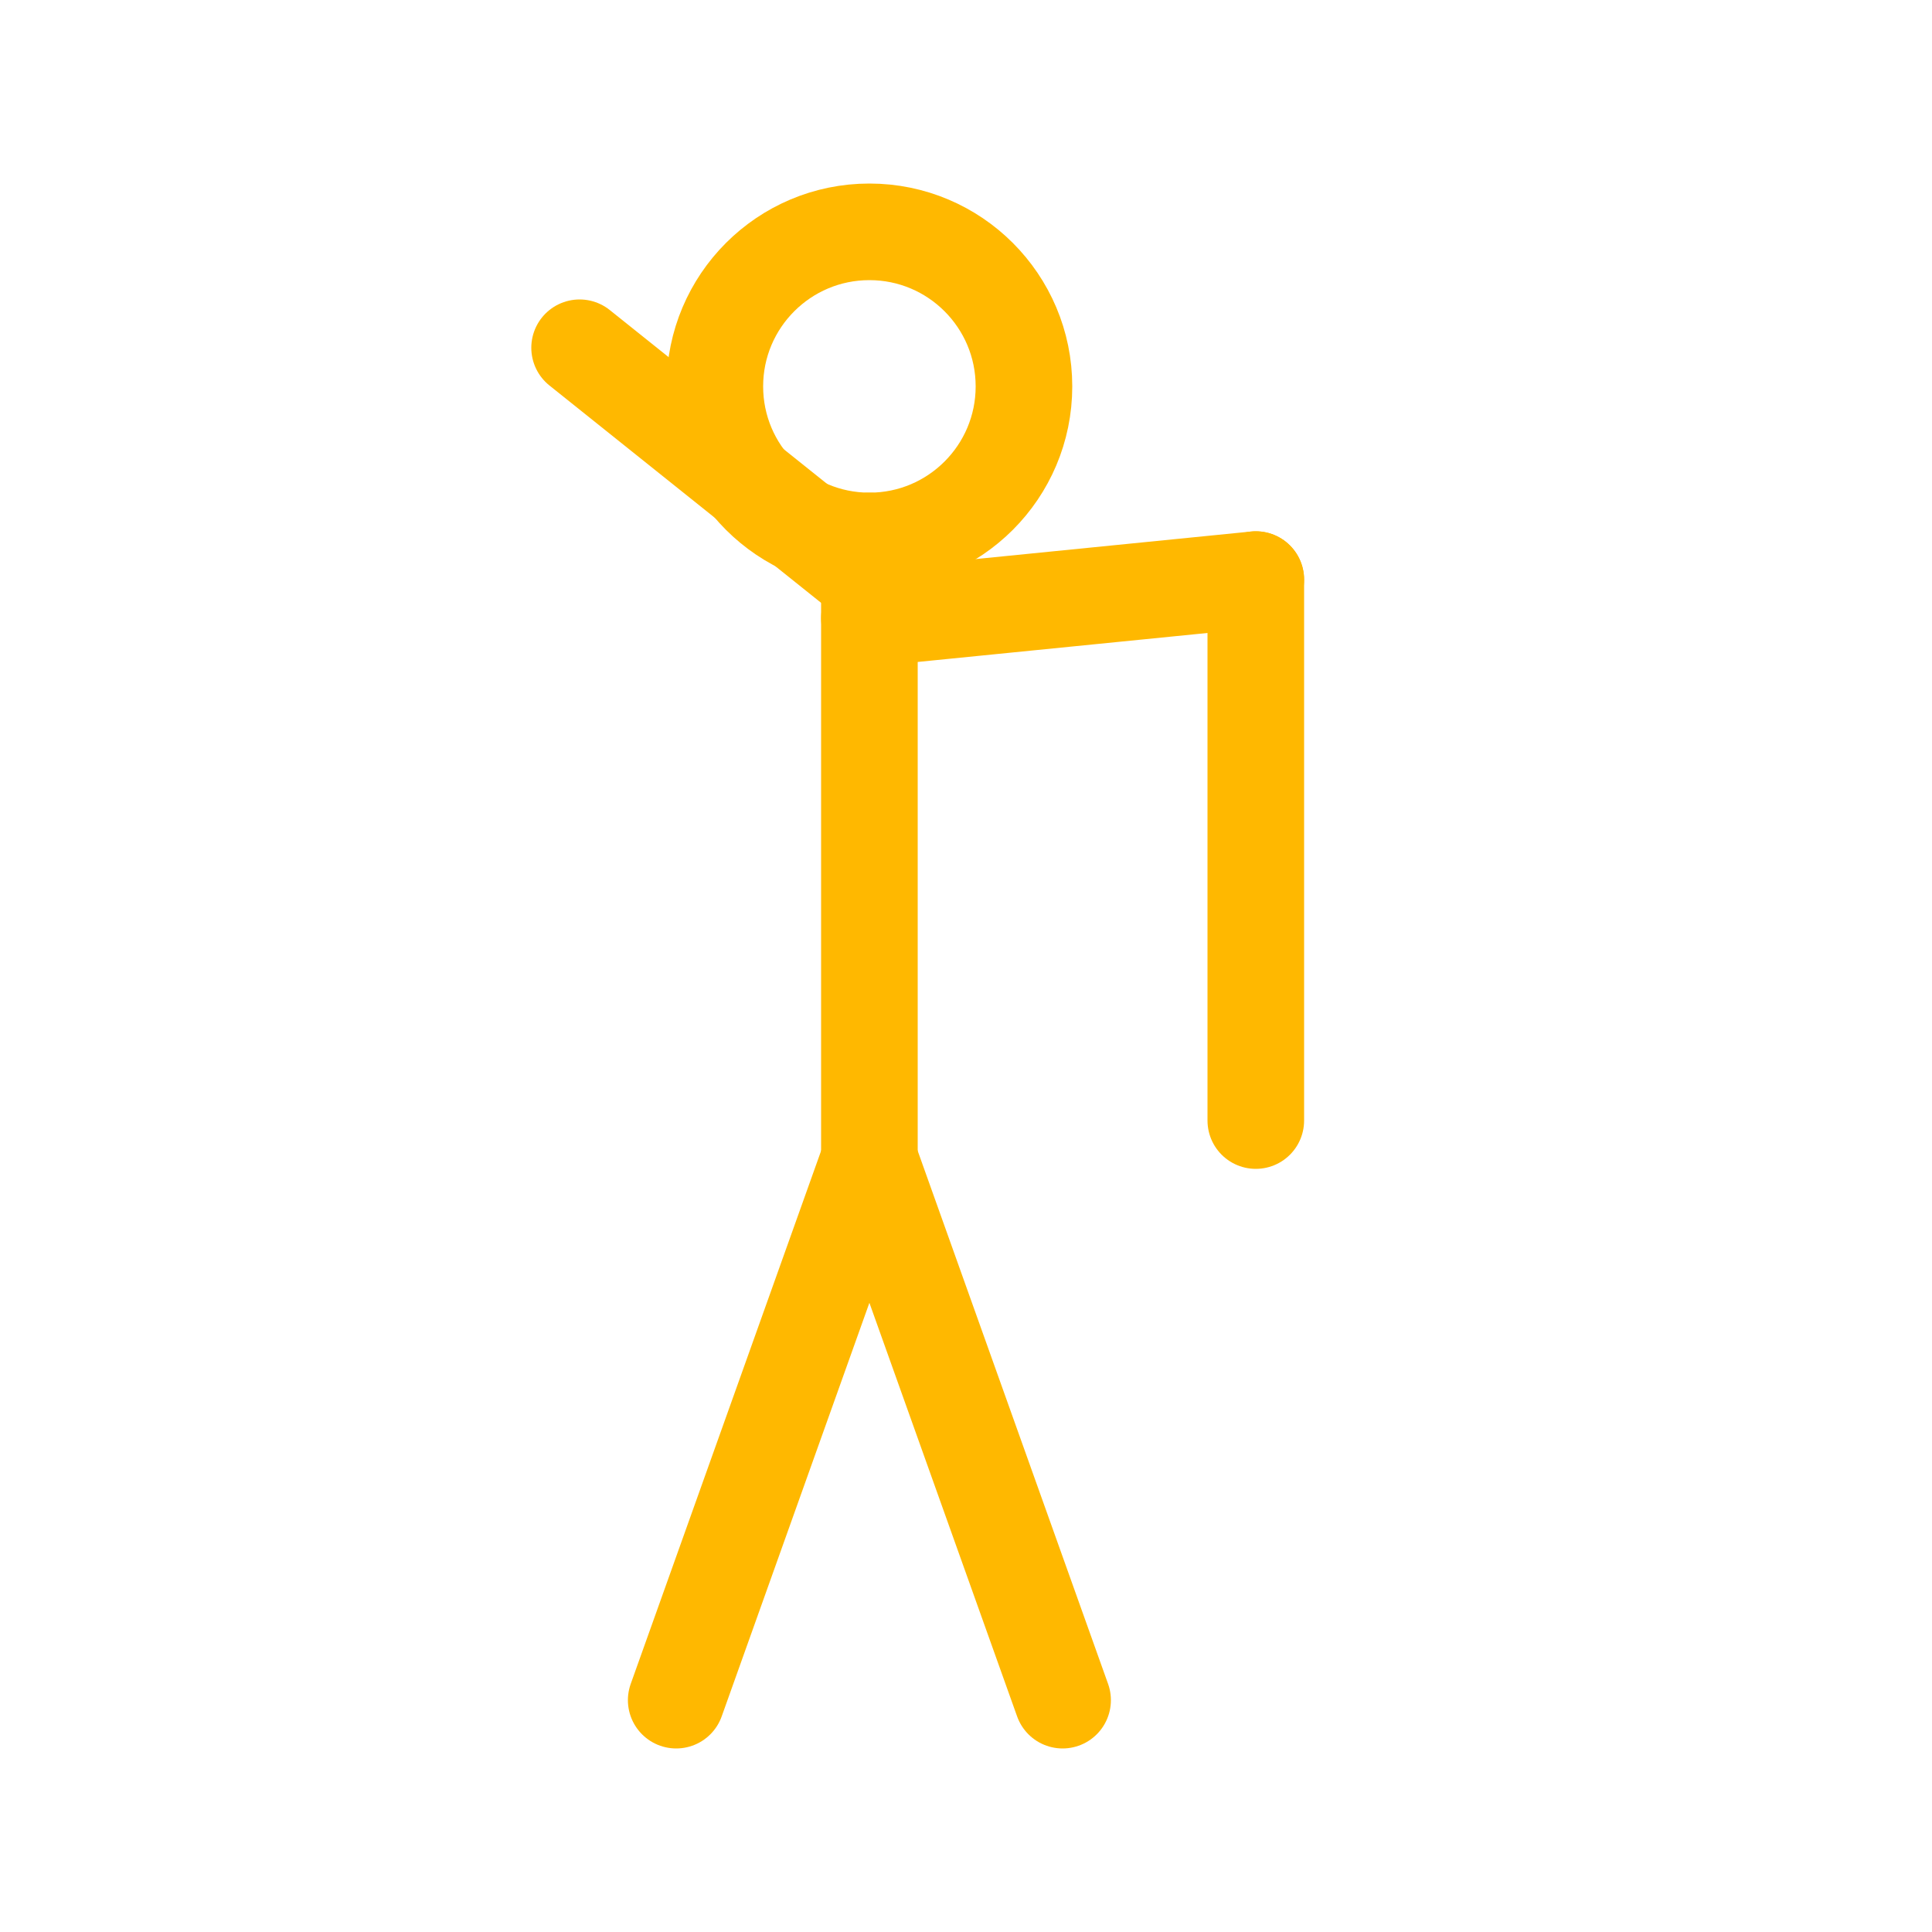
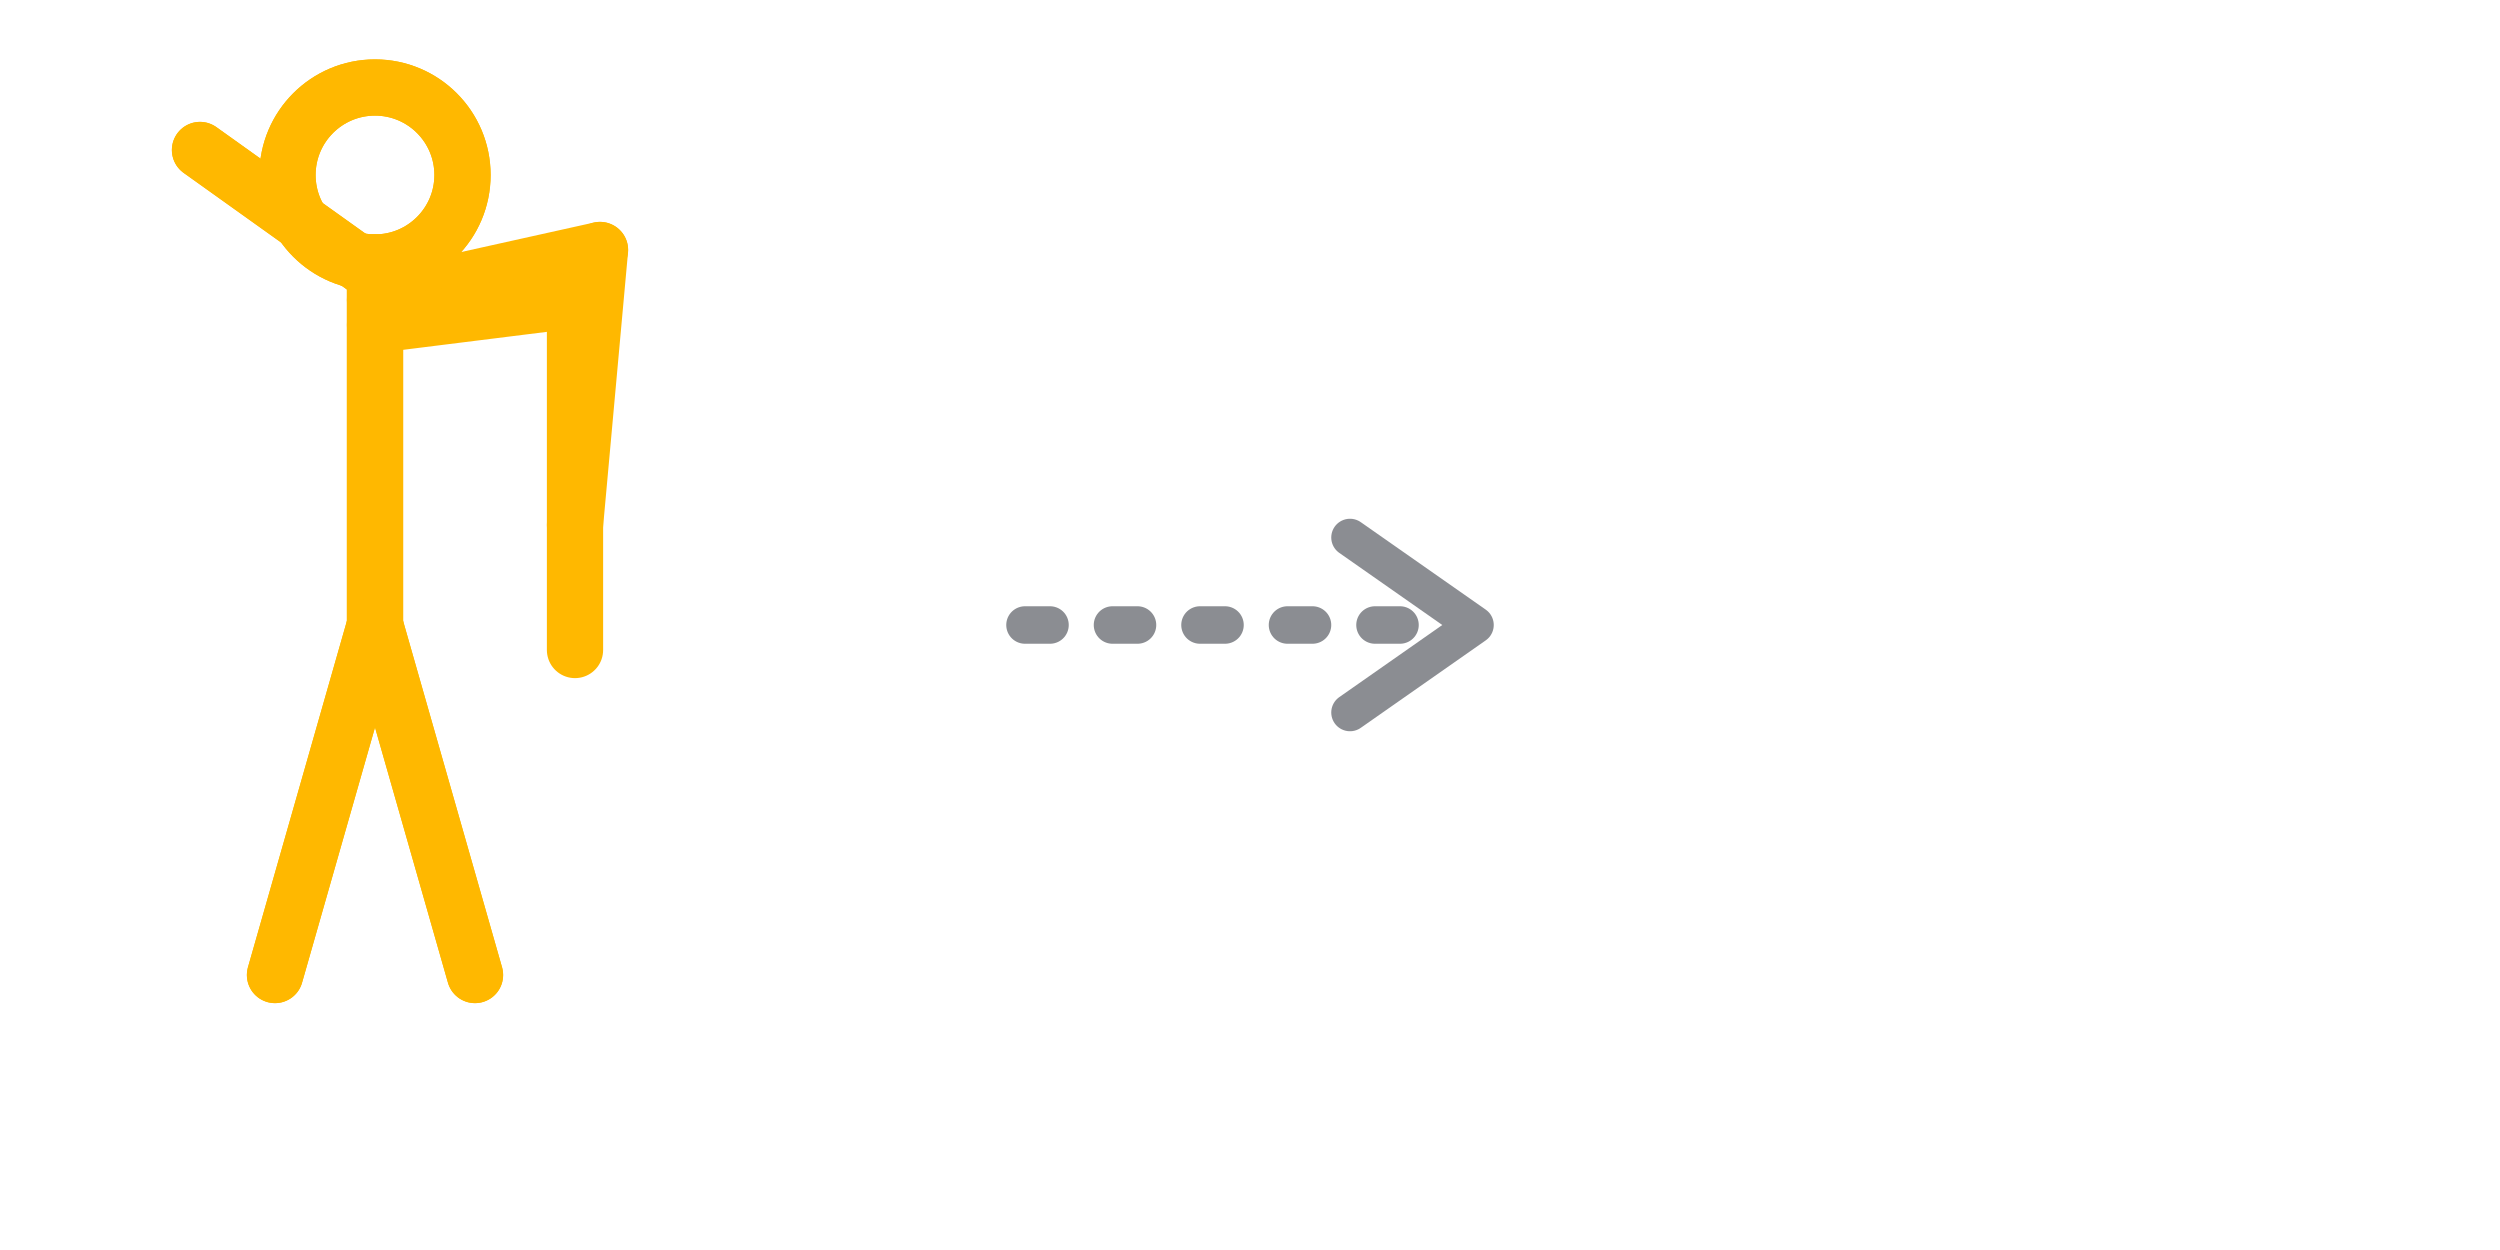
- <svg xmlns="http://www.w3.org/2000/svg" viewBox="0 0 100 100">
-   <g fill="none" stroke="#ffb800" stroke-width="5" stroke-linecap="round" stroke-linejoin="round">
-     <circle cx="45" cy="20" r="8" />
-     <line x1="45" y1="28" x2="45" y2="60" />
-     <line x1="45" y1="60" x2="35" y2="88" />
-     <line x1="45" y1="60" x2="55" y2="88" />
-     <line x1="45" y1="32" x2="65" y2="30" />
-     <line x1="65" y1="30" x2="65" y2="58" />
-     <line x1="45" y1="30" x2="30" y2="18" />
+ <svg xmlns="http://www.w3.org/2000/svg" viewBox="0 0 200 100">
+   <g fill="none" stroke="#ffb800" stroke-width="4.5" stroke-linecap="round" stroke-linejoin="round">
+     <circle cx="30" cy="14" r="7" />
+     <line x1="30" y1="21" x2="30" y2="50" />
+     <line x1="30" y1="50" x2="22" y2="78" />
+     <line x1="30" y1="50" x2="38" y2="78" />
+     <line x1="30" y1="24" x2="48" y2="20" />
+     <line x1="48" y1="20" x2="46" y2="42" />
+     <line x1="30" y1="22" x2="16" y2="12" />
+   </g>
+   <line x1="82" y1="50" x2="115" y2="50" stroke="#8b8d92" stroke-width="3" stroke-dasharray="2,5" stroke-linecap="round" />
+   <path d="M108 43 L118 50 L108 57" fill="none" stroke="#8b8d92" stroke-width="3" stroke-linecap="round" stroke-linejoin="round" />
+   <g fill="none" stroke="#ffb800" stroke-width="4.5" stroke-linecap="round" stroke-linejoin="round">
+     <circle cx="30" cy="14" r="7" />
+     <line x1="30" y1="21" x2="30" y2="50" />
+     <line x1="30" y1="50" x2="22" y2="78" />
+     <line x1="30" y1="50" x2="38" y2="78" />
+     <line x1="30" y1="26" x2="46" y2="24" />
+     <line x1="46" y1="24" x2="46" y2="52" />
+     <line x1="30" y1="22" x2="16" y2="12" />
  </g>
</svg>
